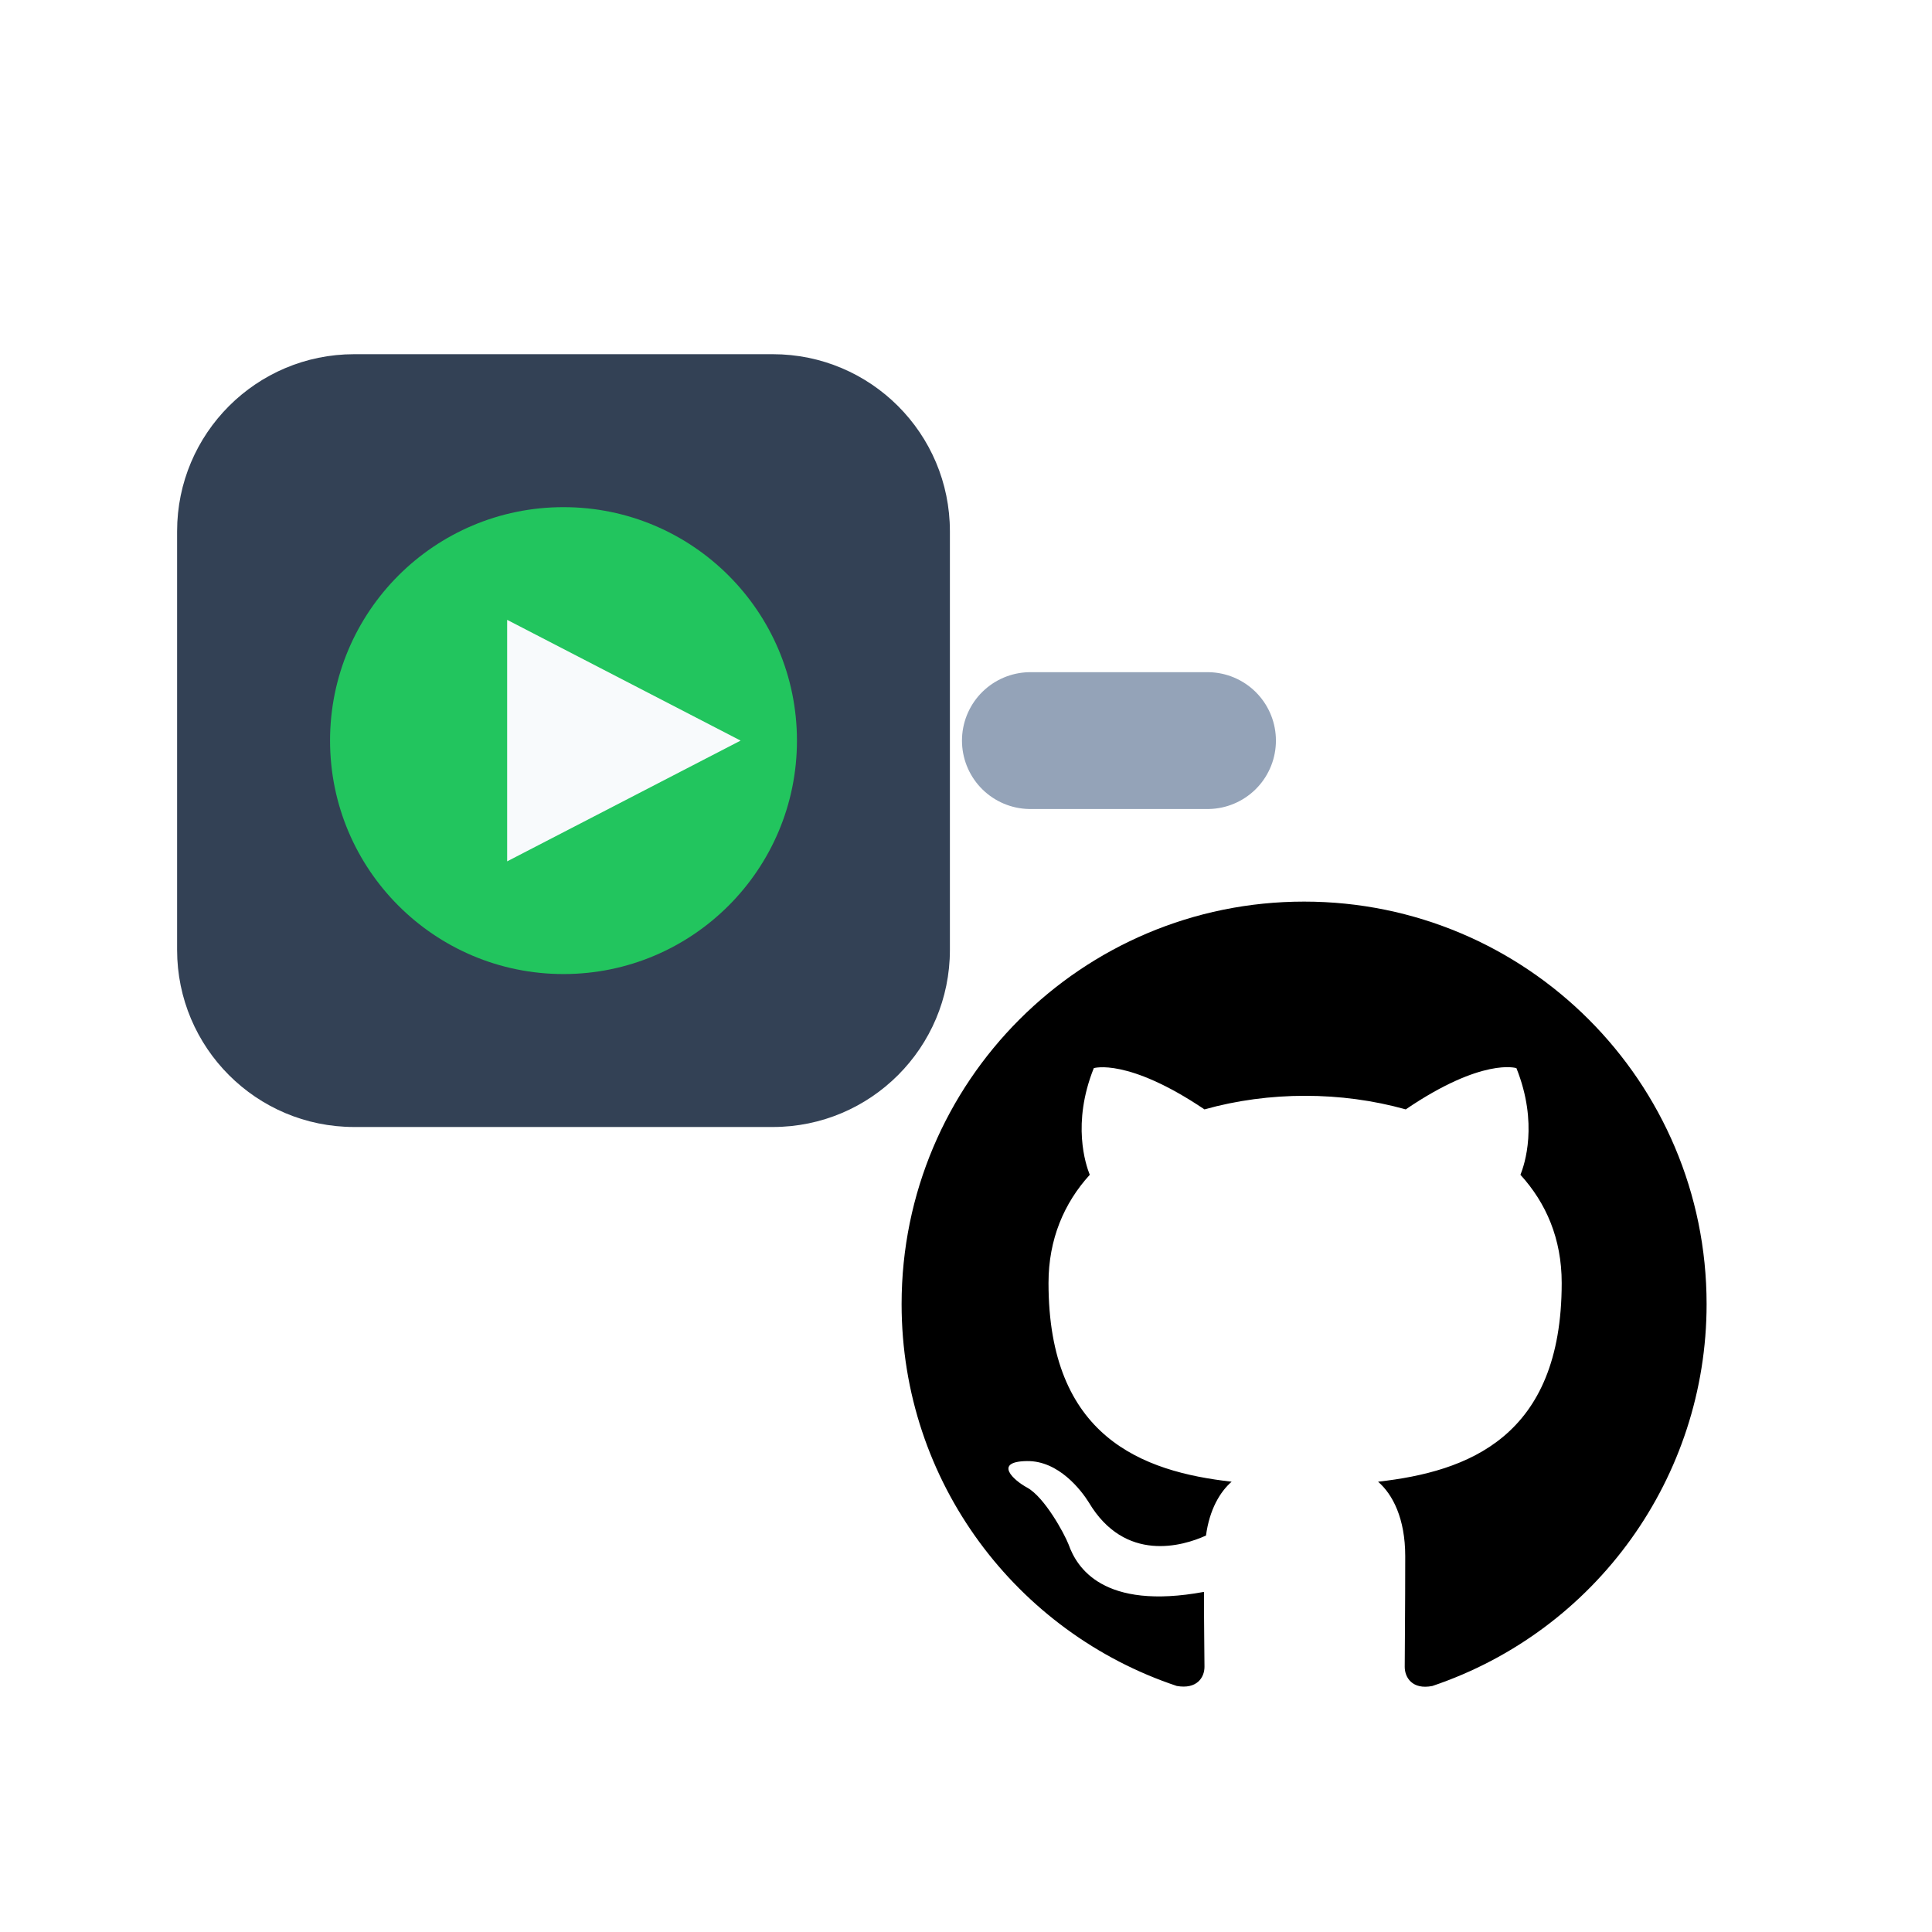
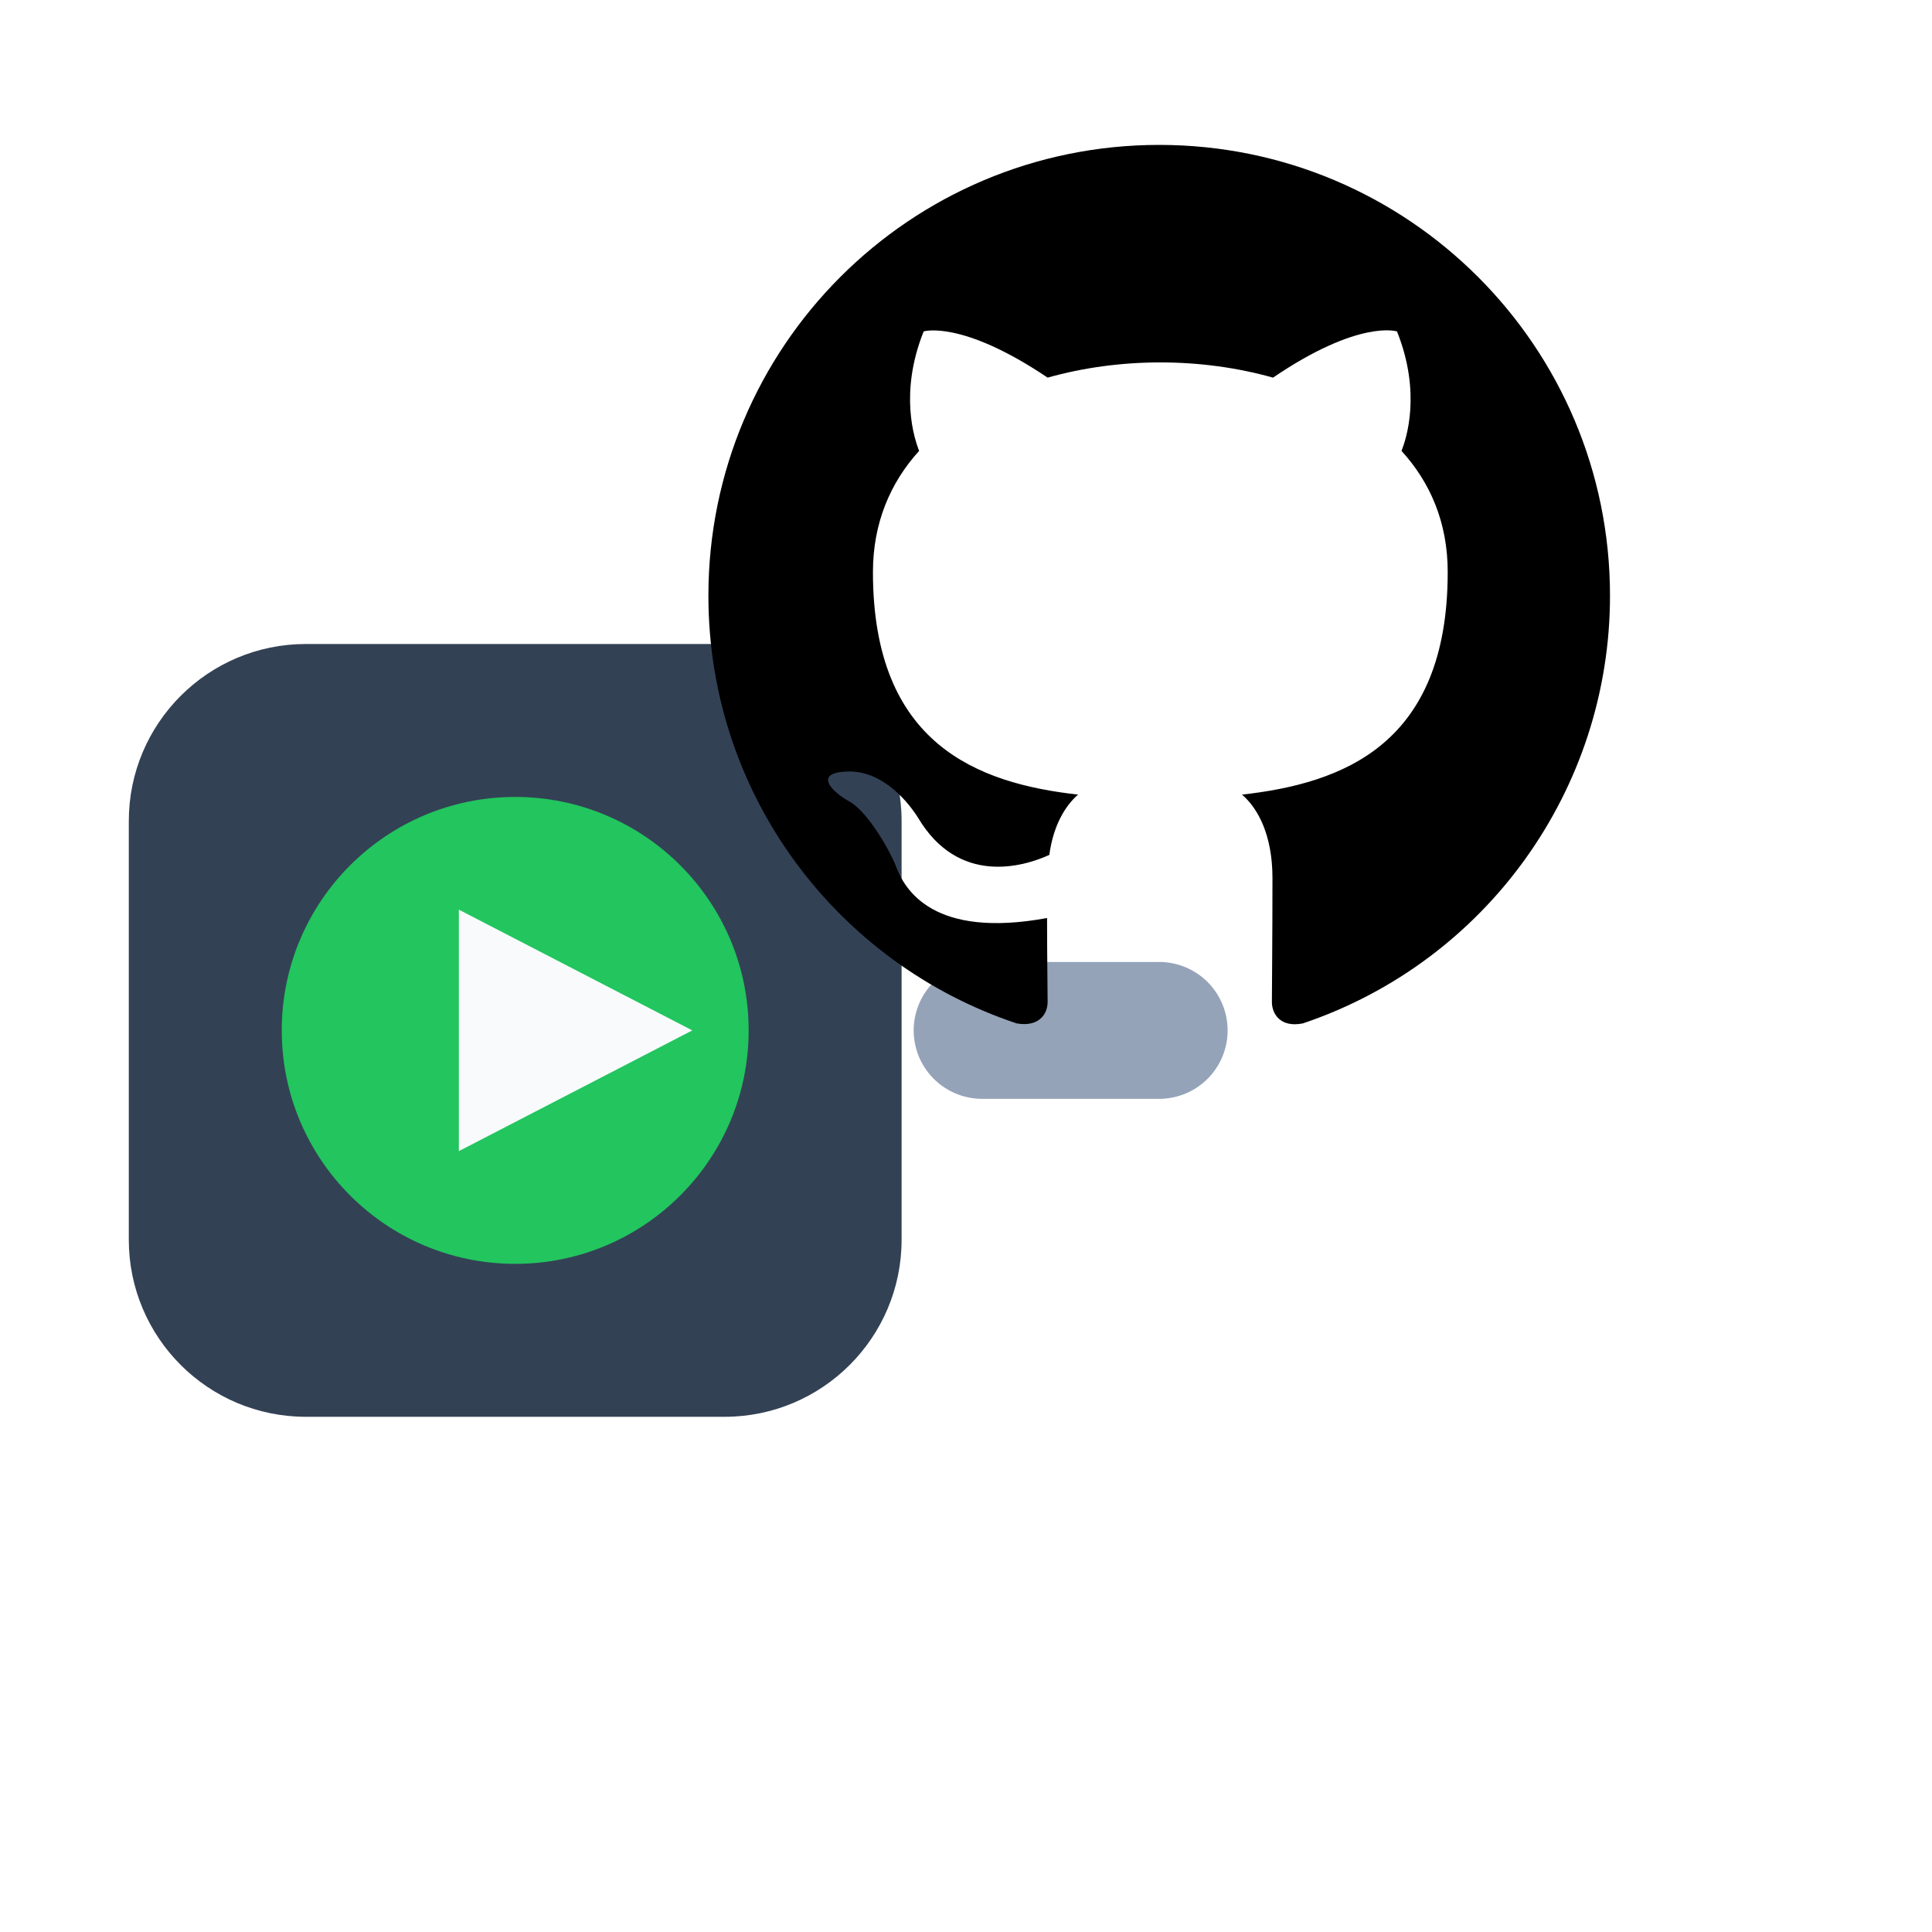
<svg xmlns="http://www.w3.org/2000/svg" viewBox="0 0 24 24" width="24" height="24">
-   <rect x="2.2" y="4.4" width="9.6" height="9.6" rx="2.2" fill="#334155" />
-   <circle cx="7" cy="9.2" r="2.9" fill="#22c55e" />
-   <path d="M6.3 7.7 9.2 9.2l-2.9 1.5Z" fill="#f8fafc" />
-   <path d="M12.8 9.2h2.2" stroke="#94a3b8" stroke-width="1.7" stroke-linecap="round" />
-   <path d="M8 0C3.58 0 0 3.58 0 8c0 3.54 2.29 6.53 5.47 7.59.4.07.55-.17.55-.38 0-.19-.01-.82-.01-1.49-2.01.37-2.53-.49-2.69-.94-.09-.23-.48-.94-.82-1.13-.28-.15-.68-.52-.01-.53.63-.01 1.08.58 1.23.82.72 1.21 1.87.87 2.33.66.07-.52.28-.87.51-1.07-1.78-.2-3.64-.89-3.64-3.95 0-.87.31-1.59.82-2.15-.08-.2-.36-1.02.08-2.12 0 0 .67-.21 2.2.82.64-.18 1.32-.27 2-.27s1.36.09 2 .27c1.53-1.04 2.2-.82 2.2-.82.44 1.1.16 1.92.08 2.12.51.56.82 1.27.82 2.15 0 3.07-1.87 3.75-3.65 3.95.29.25.54.73.54 1.48 0 1.07-.01 1.93-.01 2.2 0 .21.15.46.55.38A8.01 8.01 0 0 0 16 8c0-4.42-3.58-8-8-8" transform="translate(11.2 11.2) scale(0.625)" fill="#000" />
+   <g transform="translate(1.2 6.2)">
+     <g transform="translate(-1.8 -2.6)">
+       <rect x="2.2" y="4.4" width="9.6" height="9.6" rx="2.2" fill="#334155" />
+       <circle cx="7" cy="9.2" r="2.9" fill="#22c55e" />
+       <path d="M6.3 7.7 9.2 9.2l-2.9 1.5Z" fill="#f8fafc" />
+       <path d="M12.8 9.2h2.2" stroke="#94a3b8" stroke-width="1.7" stroke-linecap="round" />
+     </g>
+   </g>
+   <g transform="translate(8.8 1.8)">
+     <path d="M8 0C3.58 0 0 3.58 0 8c0 3.54 2.29 6.53 5.47 7.59.4.07.55-.17.55-.38 0-.19-.01-.82-.01-1.49-2.01.37-2.53-.49-2.69-.94-.09-.23-.48-.94-.82-1.13-.28-.15-.68-.52-.01-.53.63-.01 1.08.58 1.23.82.72 1.21 1.87.87 2.33.66.07-.52.28-.87.51-1.07-1.78-.2-3.64-.89-3.64-3.95 0-.87.31-1.59.82-2.15-.08-.2-.36-1.02.08-2.12 0 0 .67-.21 2.2.82.64-.18 1.32-.27 2-.27s1.36.09 2 .27c1.53-1.04 2.2-.82 2.2-.82.44 1.1.16 1.92.08 2.12.51.56.82 1.27.82 2.15 0 3.07-1.87 3.75-3.65 3.95.29.25.54.73.54 1.48 0 1.07-.01 1.93-.01 2.2 0 .21.15.46.55.38A8.01 8.01 0 0 0 16 8c0-4.42-3.58-8-8-8" transform="scale(0.7)" fill="#000" />
+   </g>
</svg>
